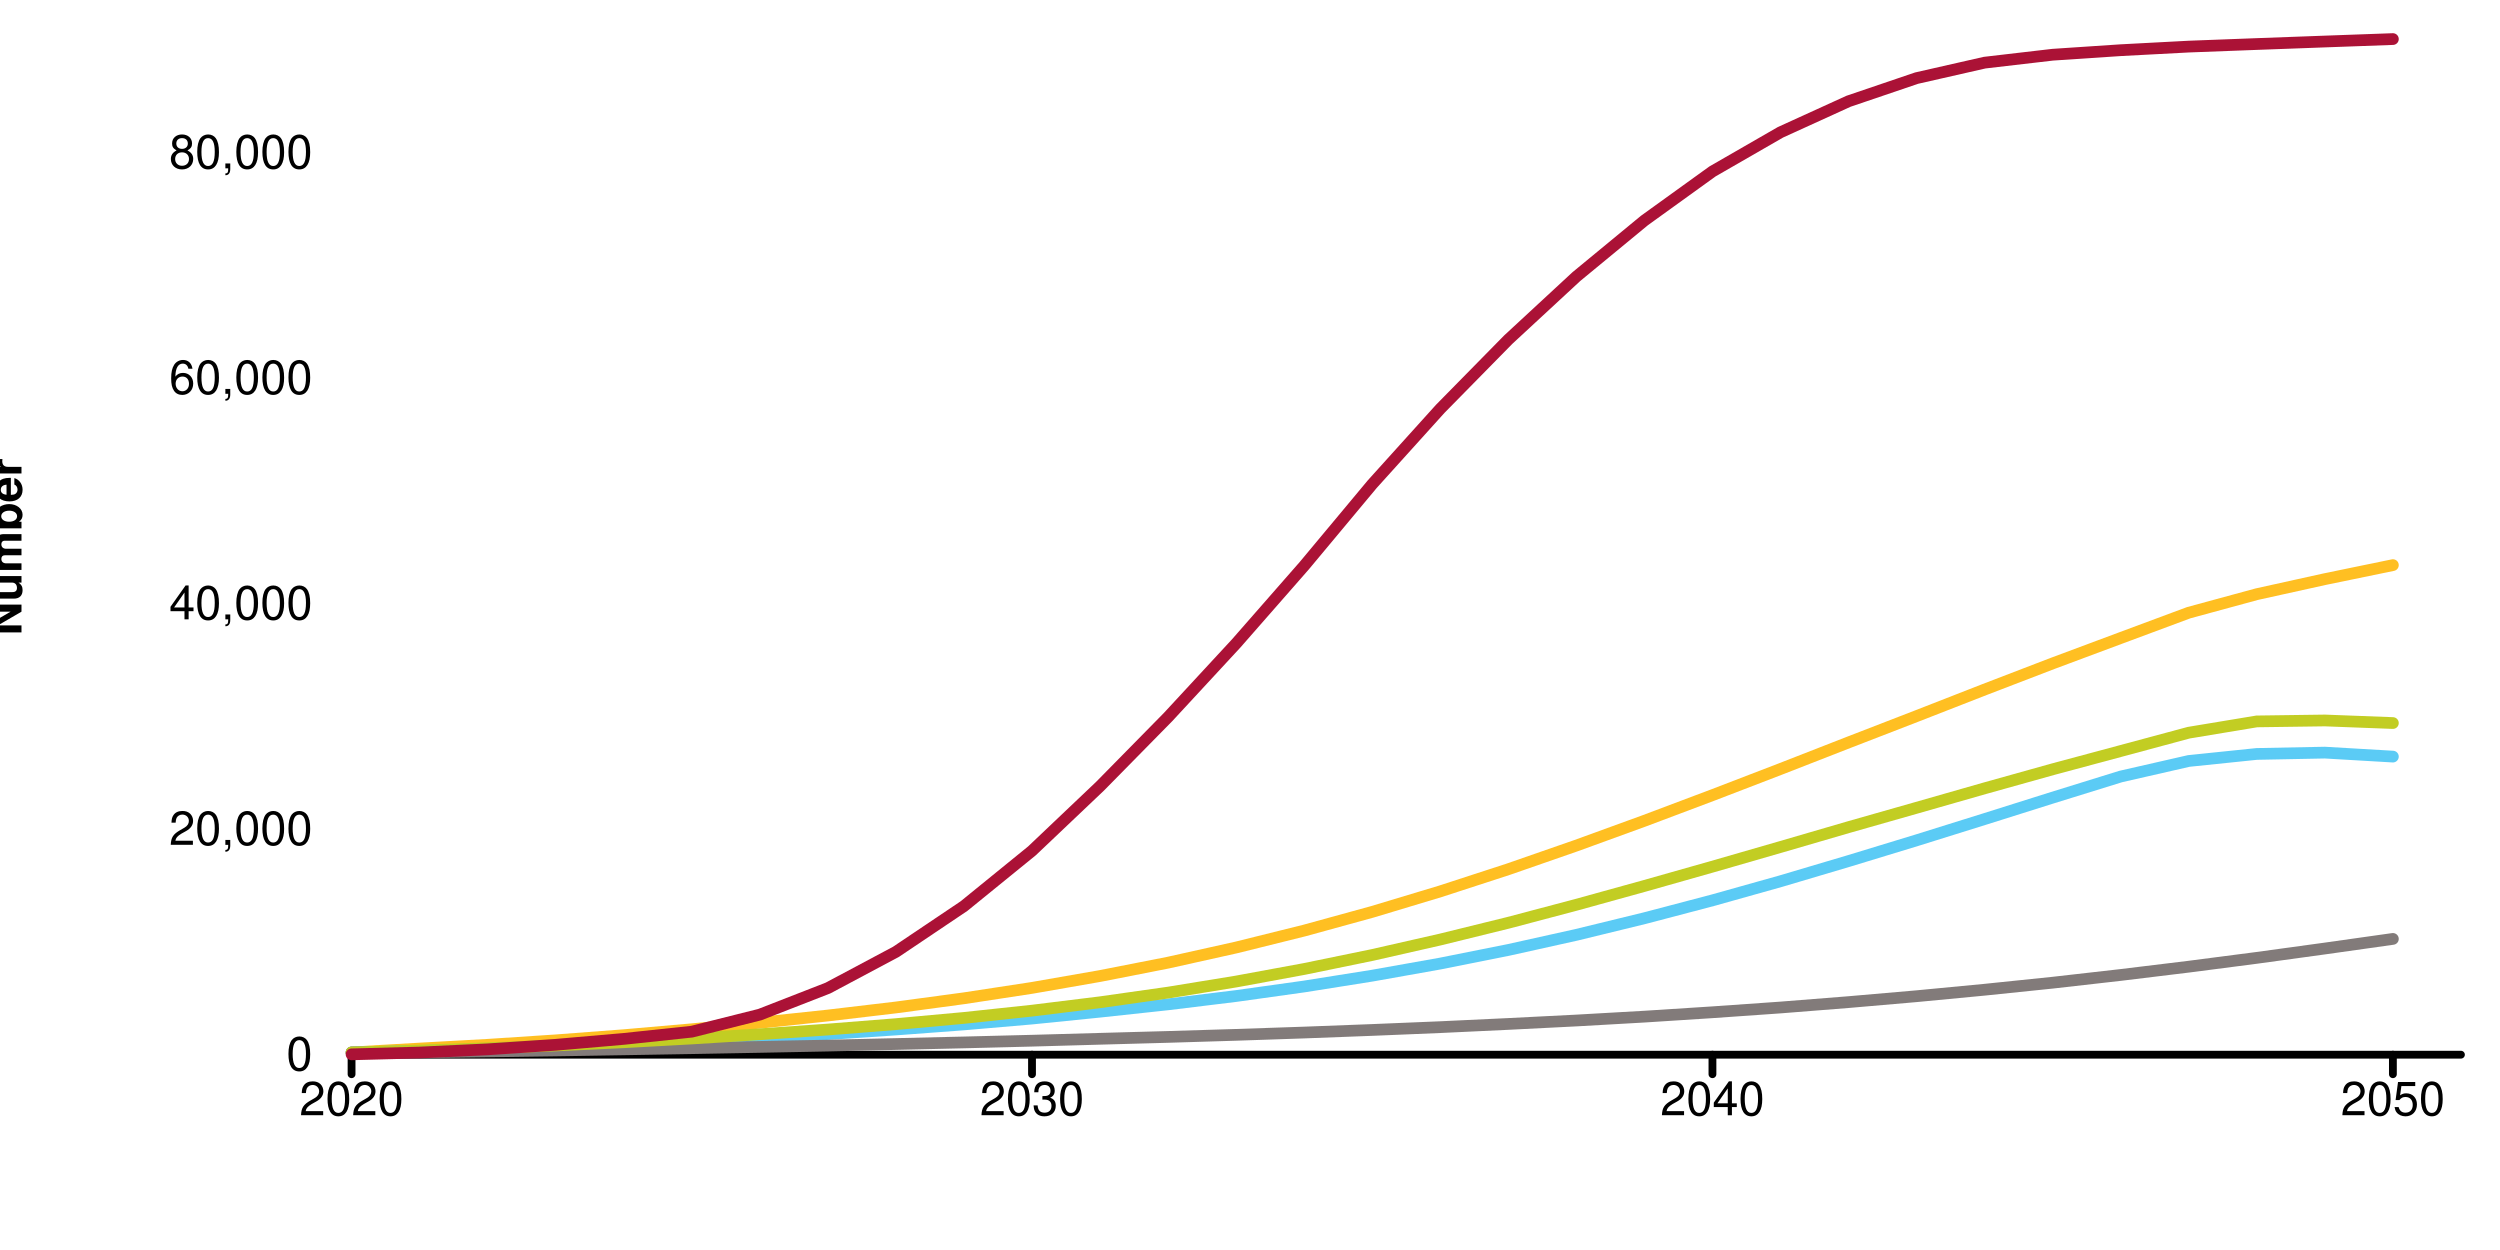
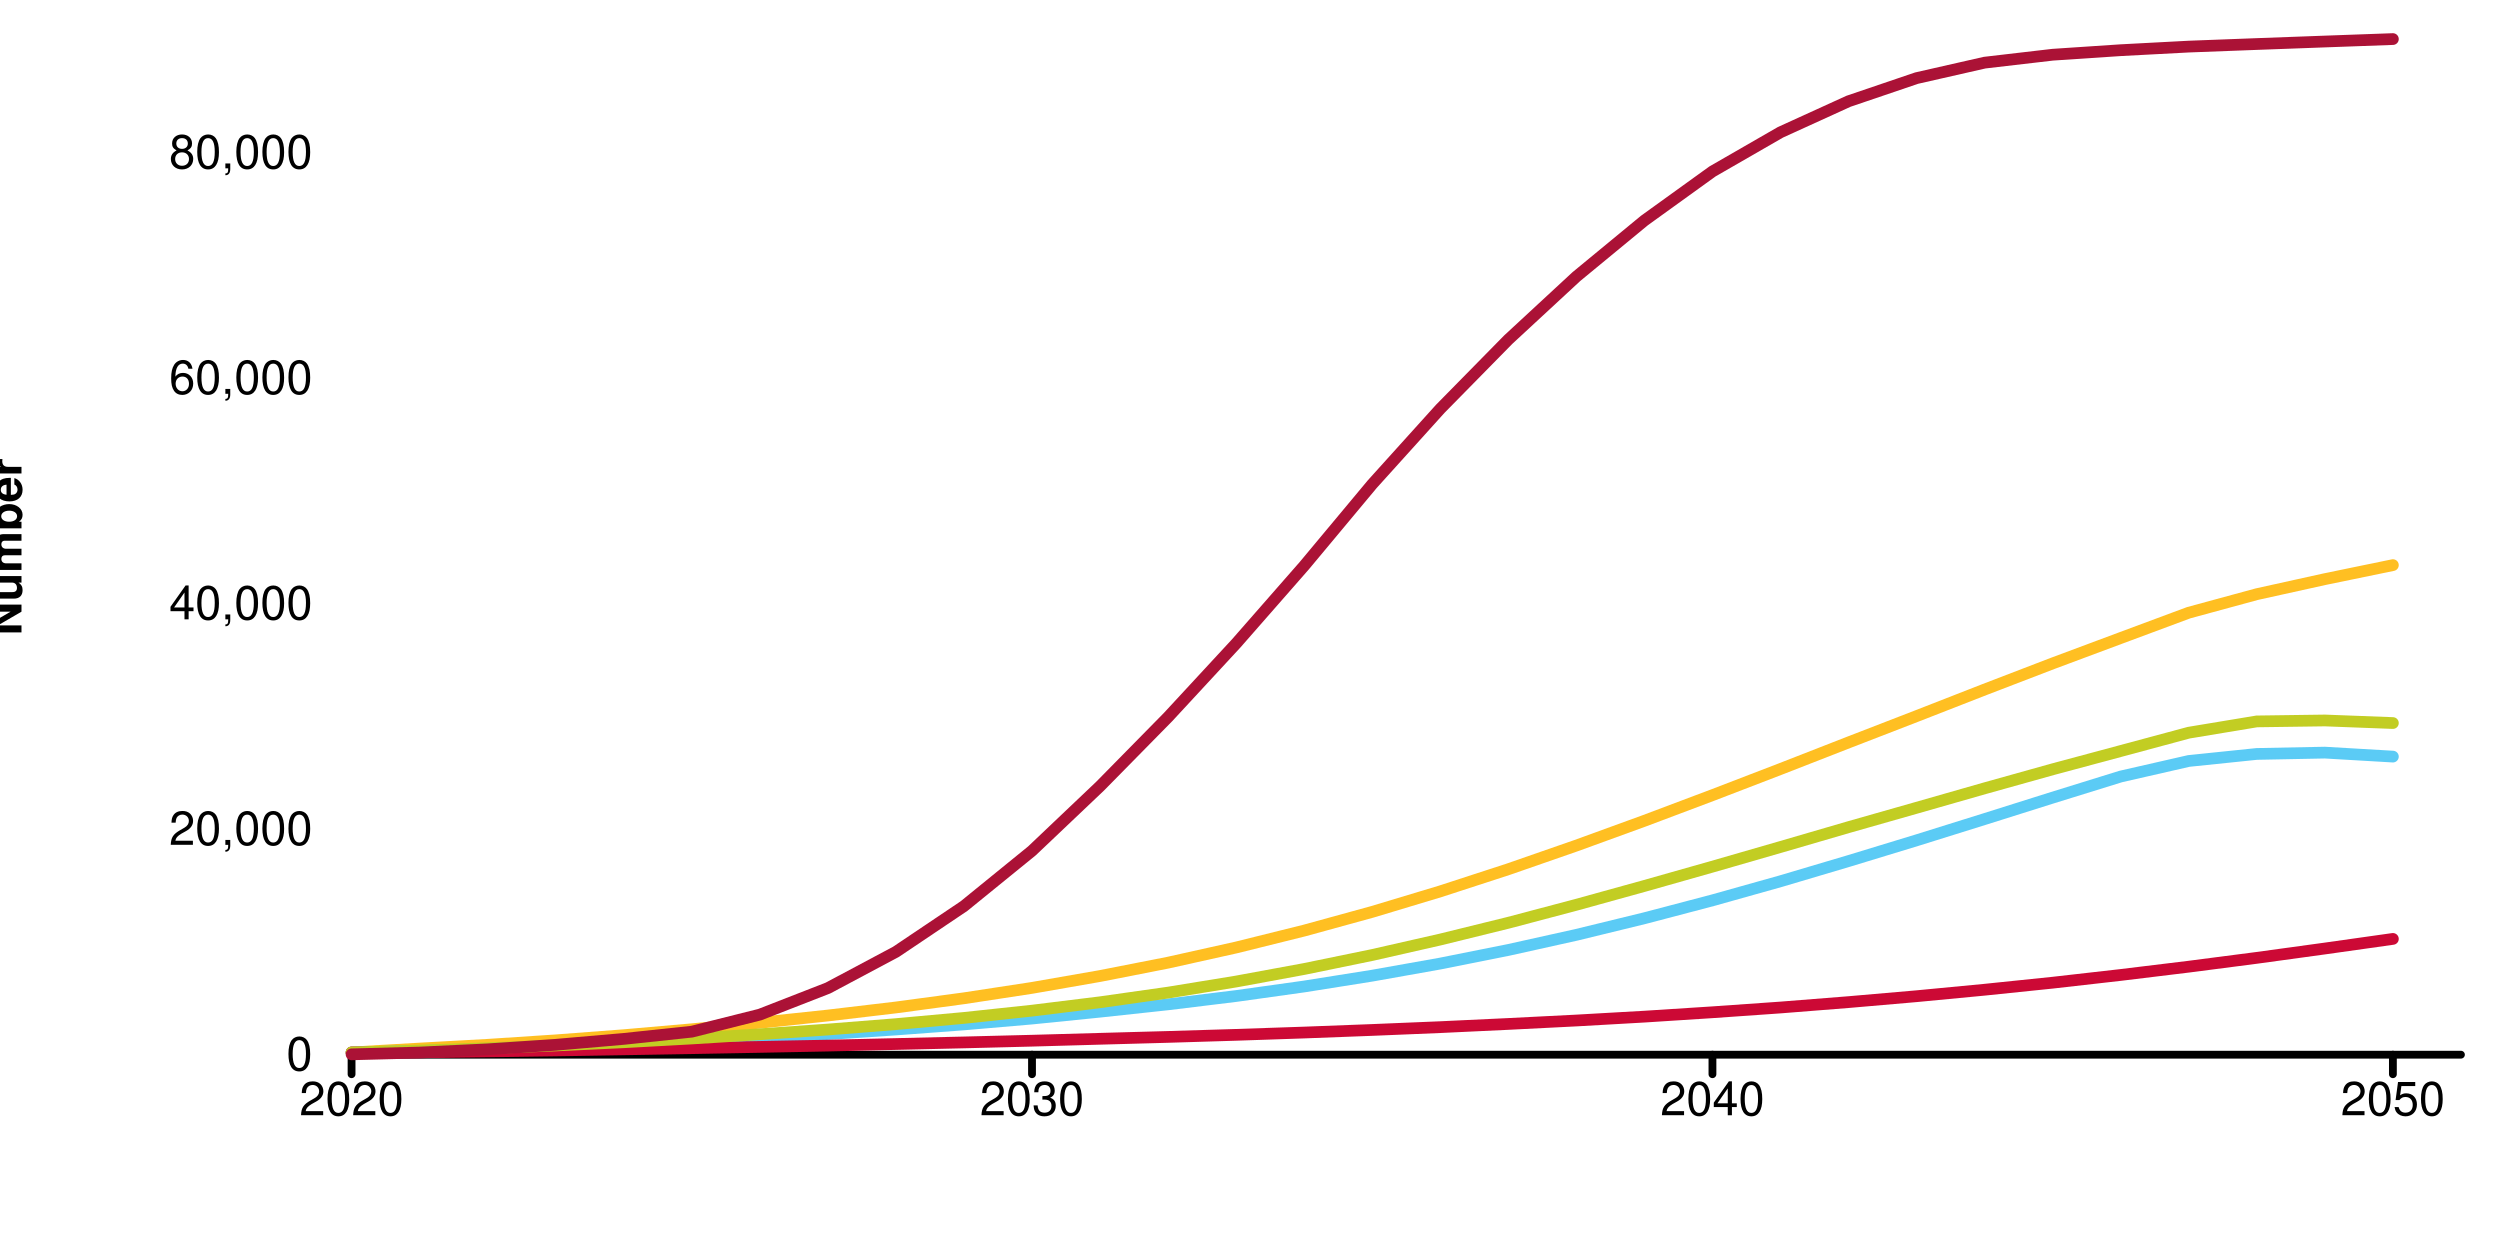
<svg xmlns="http://www.w3.org/2000/svg" width="640" height="320" viewBox="0 0 640 320" style="overflow:display" preserveAspectRatio="xMinYMin meet" overflow="visible">
  <defs>
    <style>
	.data-series path.line { fill-opacity: 0; }
	.data-series path.line.dotted { stroke-dasharray: 12 20 }
	.data-series circle { display: none; }
	.data-series:hover path.line, .data-series.on path.line { stroke-width: 5; }
	.data-series:hover circle, .data-series.on circle { display: inline; }
	.data-series circle:hover, .data-series circle.on { r: 6px!important; fill: black; }
	.grid { font-family: "Helvetica Neue",Helvetica,Arial,"Lucida Grande",sans-serif; }
	.grid line { stroke: rgb(0,0,0); stroke-width: 2; stroke-linecap: round; }
	.grid.grid-x text { text-anchor: middle; dominant-baseline: hanging; transform: translateY(10px); }
	.grid.grid-y text { text-anchor: end; dominant-baseline: middle; transform: translateX(-10px); }
	</style>
  </defs>
  <g class="grid grid-y">
    <line x1="90" y1="270" x2="630" y2="270" data-left="90" />
    <text x="90" y="270" text-anchor="end">0</text>
    <text x="90" y="212.272" text-anchor="end">20,000</text>
    <text x="90" y="154.543" text-anchor="end">40,000</text>
    <text x="90" y="96.815" text-anchor="end">60,000</text>
    <text x="90" y="39.086" text-anchor="end">80,000</text>
    <text style="text-anchor:middle;dominant-baseline:hanging;font-weight:bold;transform: translateY(140px) rotate(-90deg);">Number</text>
  </g>
  <g class="grid grid-x">
    <line class="tick" x1="90" y1="270" x2="90" y2="275" />
    <text x="90" y="270" text-anchor="middle">2020</text>
    <line class="tick" x1="264.194" y1="270" x2="264.194" y2="275" />
    <text x="264.194" y="270" text-anchor="middle">2030</text>
    <line class="tick" x1="438.387" y1="270" x2="438.387" y2="275" />
    <text x="438.387" y="270" text-anchor="middle">2040</text>
    <line class="tick" x1="612.581" y1="270" x2="612.581" y2="275" />
    <text x="612.581" y="270" text-anchor="middle">2050</text>
    <text style="text-anchor:middle;dominant-baseline:hanging;font-weight:bold;transform: translateY(140px) rotate(-90deg);" />
  </g>
  <g data-scenario="consumer-transformation" class="data-series">
    <path d="M 90.00,269.43L 107.42,268.43L 124.84,267.47L 142.26,266.33L 159.68,265.01L 177.10,263.49L 194.52,261.82L 211.94,259.97L 229.35,257.91L 246.77,255.56L 264.19,252.90L 281.61,249.86L 299.03,246.44L 316.45,242.56L 333.87,238.23L 351.29,233.44L 368.71,228.19L 386.13,222.52L 403.55,216.46L 420.97,210.12L 438.39,203.56L 455.81,196.86L 473.23,190.06L 490.65,183.32L 508.06,176.52L 525.48,169.83L 542.90,163.33L 560.32,156.85L 577.74,152.11L 595.16,148.26L 612.58,144.67" id="Consumer transformation" class="line" stroke="#FFBF22" stroke-width="3" stroke-linecap="round" />
    <circle cx="90.00" cy="269.43" data-y="197" data-x="2020" r="4" fill="#FFBF22" />
    <circle cx="107.42" cy="268.43" data-y="545" data-x="2021" r="4" fill="#FFBF22" />
    <circle cx="124.84" cy="267.47" data-y="876" data-x="2022" r="4" fill="#FFBF22" />
    <circle cx="142.26" cy="266.33" data-y="1270" data-x="2023" r="4" fill="#FFBF22" />
    <circle cx="159.68" cy="265.01" data-y="1730" data-x="2024" r="4" fill="#FFBF22" />
    <circle cx="177.10" cy="263.49" data-y="2257" data-x="2025" r="4" fill="#FFBF22" />
    <circle cx="194.52" cy="261.82" data-y="2833" data-x="2026" r="4" fill="#FFBF22" />
    <circle cx="211.94" cy="259.97" data-y="3476" data-x="2027" r="4" fill="#FFBF22" />
    <circle cx="229.35" cy="257.91" data-y="4189" data-x="2028" r="4" fill="#FFBF22" />
    <circle cx="246.77" cy="255.56" data-y="5004" data-x="2029" r="4" fill="#FFBF22" />
    <circle cx="264.19" cy="252.90" data-y="5926" data-x="2030" r="4" fill="#FFBF22" />
    <circle cx="281.61" cy="249.86" data-y="6977" data-x="2031" r="4" fill="#FFBF22" />
    <circle cx="299.03" cy="246.44" data-y="8162" data-x="2032" r="4" fill="#FFBF22" />
    <circle cx="316.45" cy="242.56" data-y="9507" data-x="2033" r="4" fill="#FFBF22" />
    <circle cx="333.87" cy="238.23" data-y="11005" data-x="2034" r="4" fill="#FFBF22" />
    <circle cx="351.29" cy="233.44" data-y="12666" data-x="2035" r="4" fill="#FFBF22" />
    <circle cx="368.71" cy="228.19" data-y="14486" data-x="2036" r="4" fill="#FFBF22" />
    <circle cx="386.13" cy="222.52" data-y="16448" data-x="2037" r="4" fill="#FFBF22" />
    <circle cx="403.55" cy="216.46" data-y="18549" data-x="2038" r="4" fill="#FFBF22" />
    <circle cx="420.97" cy="210.12" data-y="20747" data-x="2039" r="4" fill="#FFBF22" />
    <circle cx="438.39" cy="203.56" data-y="23018" data-x="2040" r="4" fill="#FFBF22" />
    <circle cx="455.81" cy="196.86" data-y="25340" data-x="2041" r="4" fill="#FFBF22" />
    <circle cx="473.23" cy="190.06" data-y="27694" data-x="2042" r="4" fill="#FFBF22" />
    <circle cx="490.65" cy="183.32" data-y="30030" data-x="2043" r="4" fill="#FFBF22" />
    <circle cx="508.06" cy="176.52" data-y="32386" data-x="2044" r="4" fill="#FFBF22" />
    <circle cx="525.48" cy="169.83" data-y="34704" data-x="2045" r="4" fill="#FFBF22" />
    <circle cx="542.90" cy="163.33" data-y="36956" data-x="2046" r="4" fill="#FFBF22" />
    <circle cx="560.32" cy="156.85" data-y="39201" data-x="2047" r="4" fill="#FFBF22" />
    <circle cx="577.74" cy="152.11" data-y="40844" data-x="2048" r="4" fill="#FFBF22" />
    <circle cx="595.16" cy="148.26" data-y="42176" data-x="2049" r="4" fill="#FFBF22" />
    <circle cx="612.58" cy="144.67" data-y="43422" data-x="2050" r="4" fill="#FFBF22" />
  </g>
  <g data-scenario="system-transformation" class="data-series">
    <path d="M 90.00,269.43L 107.42,269.05L 124.84,268.59L 142.26,268.02L 159.68,267.37L 177.10,266.61L 194.52,265.74L 211.94,264.72L 229.35,263.55L 246.77,262.25L 264.19,260.75L 281.61,258.99L 299.03,257.11L 316.45,254.98L 333.87,252.54L 351.29,249.77L 368.71,246.67L 386.13,243.19L 403.55,239.32L 420.97,235.07L 438.39,230.49L 455.81,225.60L 473.23,220.43L 490.65,215.12L 508.06,209.68L 525.48,204.19L 542.90,198.79L 560.32,194.81L 577.74,193.01L 595.16,192.67L 612.58,193.69" id="System transformation" class="line" stroke="#5BCBF5" stroke-width="3" stroke-linecap="round" />
    <circle cx="90.00" cy="269.43" data-y="197" data-x="2020" r="4" fill="#5BCBF5" />
    <circle cx="107.42" cy="269.05" data-y="330" data-x="2021" r="4" fill="#5BCBF5" />
    <circle cx="124.84" cy="268.59" data-y="487" data-x="2022" r="4" fill="#5BCBF5" />
    <circle cx="142.26" cy="268.02" data-y="685" data-x="2023" r="4" fill="#5BCBF5" />
    <circle cx="159.68" cy="267.37" data-y="910" data-x="2024" r="4" fill="#5BCBF5" />
    <circle cx="177.10" cy="266.61" data-y="1173" data-x="2025" r="4" fill="#5BCBF5" />
    <circle cx="194.52" cy="265.74" data-y="1476" data-x="2026" r="4" fill="#5BCBF5" />
    <circle cx="211.94" cy="264.72" data-y="1828" data-x="2027" r="4" fill="#5BCBF5" />
    <circle cx="229.35" cy="263.55" data-y="2233" data-x="2028" r="4" fill="#5BCBF5" />
    <circle cx="246.77" cy="262.25" data-y="2686" data-x="2029" r="4" fill="#5BCBF5" />
    <circle cx="264.19" cy="260.75" data-y="3204" data-x="2030" r="4" fill="#5BCBF5" />
    <circle cx="281.61" cy="258.99" data-y="3816" data-x="2031" r="4" fill="#5BCBF5" />
    <circle cx="299.03" cy="257.11" data-y="4467" data-x="2032" r="4" fill="#5BCBF5" />
    <circle cx="316.45" cy="254.98" data-y="5204" data-x="2033" r="4" fill="#5BCBF5" />
    <circle cx="333.87" cy="252.54" data-y="6049" data-x="2034" r="4" fill="#5BCBF5" />
    <circle cx="351.29" cy="249.77" data-y="7007" data-x="2035" r="4" fill="#5BCBF5" />
    <circle cx="368.71" cy="246.67" data-y="8083" data-x="2036" r="4" fill="#5BCBF5" />
    <circle cx="386.13" cy="243.19" data-y="9289" data-x="2037" r="4" fill="#5BCBF5" />
    <circle cx="403.55" cy="239.32" data-y="10629" data-x="2038" r="4" fill="#5BCBF5" />
    <circle cx="420.97" cy="235.07" data-y="12102" data-x="2039" r="4" fill="#5BCBF5" />
    <circle cx="438.39" cy="230.49" data-y="13688" data-x="2040" r="4" fill="#5BCBF5" />
    <circle cx="455.81" cy="225.60" data-y="15384" data-x="2041" r="4" fill="#5BCBF5" />
    <circle cx="473.23" cy="220.43" data-y="17172" data-x="2042" r="4" fill="#5BCBF5" />
    <circle cx="490.65" cy="215.12" data-y="19014" data-x="2043" r="4" fill="#5BCBF5" />
    <circle cx="508.06" cy="209.68" data-y="20898" data-x="2044" r="4" fill="#5BCBF5" />
    <circle cx="525.48" cy="204.19" data-y="22801" data-x="2045" r="4" fill="#5BCBF5" />
    <circle cx="542.90" cy="198.79" data-y="24672" data-x="2046" r="4" fill="#5BCBF5" />
    <circle cx="560.32" cy="194.81" data-y="26051" data-x="2047" r="4" fill="#5BCBF5" />
    <circle cx="577.74" cy="193.01" data-y="26672" data-x="2048" r="4" fill="#5BCBF5" />
    <circle cx="595.16" cy="192.67" data-y="26791" data-x="2049" r="4" fill="#5BCBF5" />
    <circle cx="612.58" cy="193.69" data-y="26438" data-x="2050" r="4" fill="#5BCBF5" />
  </g>
  <g data-scenario="steady-progression" class="data-series">
-     <path d="M 90.00,269.43L 107.42,269.39L 124.84,269.16L 142.26,268.92L 159.68,268.63L 177.10,268.33L 194.52,268.01L 211.94,267.67L 229.35,267.27L 246.77,266.86L 264.19,266.42L 281.61,265.93L 299.03,265.45L 316.45,264.92L 333.87,264.33L 351.29,263.67L 368.71,262.95L 386.13,262.13L 403.55,261.25L 420.97,260.26L 438.39,259.14L 455.81,257.92L 473.23,256.54L 490.65,255.03L 508.06,253.37L 525.48,251.57L 542.90,249.59L 560.32,247.47L 577.74,245.21L 595.16,242.82L 612.58,240.36" id="Steady progression" class="line" stroke="#827B7A" stroke-width="3" stroke-linecap="round" />
-     <circle cx="90.00" cy="269.43" data-y="197" data-x="2020" r="4" fill="#827B7A" />
-     <circle cx="107.42" cy="269.39" data-y="213" data-x="2021" r="4" fill="#827B7A" />
-     <circle cx="124.84" cy="269.16" data-y="290" data-x="2022" r="4" fill="#827B7A" />
-     <circle cx="142.26" cy="268.92" data-y="375" data-x="2023" r="4" fill="#827B7A" />
-     <circle cx="159.68" cy="268.63" data-y="476" data-x="2024" r="4" fill="#827B7A" />
-     <circle cx="177.10" cy="268.33" data-y="577" data-x="2025" r="4" fill="#827B7A" />
-     <circle cx="194.52" cy="268.01" data-y="690" data-x="2026" r="4" fill="#827B7A" />
-     <circle cx="211.94" cy="267.67" data-y="808" data-x="2027" r="4" fill="#827B7A" />
-     <circle cx="229.35" cy="267.27" data-y="946" data-x="2028" r="4" fill="#827B7A" />
-     <circle cx="246.77" cy="266.86" data-y="1088" data-x="2029" r="4" fill="#827B7A" />
-     <circle cx="264.19" cy="266.42" data-y="1240" data-x="2030" r="4" fill="#827B7A" />
-     <circle cx="281.61" cy="265.93" data-y="1410" data-x="2031" r="4" fill="#827B7A" />
-     <circle cx="299.03" cy="265.45" data-y="1578" data-x="2032" r="4" fill="#827B7A" />
-     <circle cx="316.45" cy="264.92" data-y="1759" data-x="2033" r="4" fill="#827B7A" />
-     <circle cx="333.87" cy="264.33" data-y="1966" data-x="2034" r="4" fill="#827B7A" />
-     <circle cx="351.29" cy="263.67" data-y="2192" data-x="2035" r="4" fill="#827B7A" />
-     <circle cx="368.71" cy="262.95" data-y="2441" data-x="2036" r="4" fill="#827B7A" />
-     <circle cx="386.13" cy="262.13" data-y="2725" data-x="2037" r="4" fill="#827B7A" />
-     <circle cx="403.55" cy="261.25" data-y="3033" data-x="2038" r="4" fill="#827B7A" />
-     <circle cx="420.97" cy="260.26" data-y="3374" data-x="2039" r="4" fill="#827B7A" />
-     <circle cx="438.39" cy="259.14" data-y="3763" data-x="2040" r="4" fill="#827B7A" />
-     <circle cx="455.81" cy="257.92" data-y="4186" data-x="2041" r="4" fill="#827B7A" />
-     <circle cx="473.23" cy="256.54" data-y="4662" data-x="2042" r="4" fill="#827B7A" />
-     <circle cx="490.65" cy="255.03" data-y="5188" data-x="2043" r="4" fill="#827B7A" />
-     <circle cx="508.06" cy="253.37" data-y="5760" data-x="2044" r="4" fill="#827B7A" />
-     <circle cx="525.48" cy="251.57" data-y="6386" data-x="2045" r="4" fill="#827B7A" />
-     <circle cx="542.90" cy="249.59" data-y="7071" data-x="2046" r="4" fill="#827B7A" />
-     <circle cx="560.32" cy="247.47" data-y="7807" data-x="2047" r="4" fill="#827B7A" />
-     <circle cx="577.74" cy="245.21" data-y="8588" data-x="2048" r="4" fill="#827B7A" />
-     <circle cx="595.16" cy="242.82" data-y="9415" data-x="2049" r="4" fill="#827B7A" />
-     <circle cx="612.58" cy="240.36" data-y="10270" data-x="2050" r="4" fill="#827B7A" />
+     <path d="M 90.00,269.43L 107.42,269.39L 124.84,269.16L 142.26,268.92L 159.68,268.63L 177.10,268.33L 194.52,268.01L 211.94,267.67L 229.35,267.27L 246.77,266.86L 264.19,266.42L 281.61,265.93L 299.03,265.45L 316.45,264.92L 333.87,264.33L 351.29,263.67L 368.71,262.95L 386.13,262.13L 403.55,261.25L 420.97,260.26L 438.39,259.14L 455.81,257.92L 473.23,256.54L 490.65,255.03L 508.06,253.37L 525.48,251.57L 542.90,249.59L 560.32,247.47L 577.74,245.21L 595.16,242.82L 612.58,240.36" id="Steady progression" class="line" stroke="#cc0935" stroke-width="3" stroke-linecap="round" />
+     <circle cx="90.00" cy="269.43" data-y="197" data-x="2020" r="4" fill="#cc0935" />
+     <circle cx="107.42" cy="269.39" data-y="213" data-x="2021" r="4" fill="#cc0935" />
+     <circle cx="124.84" cy="269.16" data-y="290" data-x="2022" r="4" fill="#cc0935" />
+     <circle cx="142.26" cy="268.92" data-y="375" data-x="2023" r="4" fill="#cc0935" />
+     <circle cx="159.68" cy="268.63" data-y="476" data-x="2024" r="4" fill="#cc0935" />
+     <circle cx="177.10" cy="268.33" data-y="577" data-x="2025" r="4" fill="#cc0935" />
+     <circle cx="194.52" cy="268.01" data-y="690" data-x="2026" r="4" fill="#cc0935" />
+     <circle cx="211.94" cy="267.67" data-y="808" data-x="2027" r="4" fill="#cc0935" />
+     <circle cx="229.35" cy="267.27" data-y="946" data-x="2028" r="4" fill="#cc0935" />
+     <circle cx="246.77" cy="266.86" data-y="1088" data-x="2029" r="4" fill="#cc0935" />
+     <circle cx="264.19" cy="266.42" data-y="1240" data-x="2030" r="4" fill="#cc0935" />
+     <circle cx="281.61" cy="265.93" data-y="1410" data-x="2031" r="4" fill="#cc0935" />
+     <circle cx="299.03" cy="265.45" data-y="1578" data-x="2032" r="4" fill="#cc0935" />
+     <circle cx="316.45" cy="264.92" data-y="1759" data-x="2033" r="4" fill="#cc0935" />
+     <circle cx="333.87" cy="264.33" data-y="1966" data-x="2034" r="4" fill="#cc0935" />
+     <circle cx="351.29" cy="263.67" data-y="2192" data-x="2035" r="4" fill="#cc0935" />
+     <circle cx="368.71" cy="262.95" data-y="2441" data-x="2036" r="4" fill="#cc0935" />
+     <circle cx="386.13" cy="262.13" data-y="2725" data-x="2037" r="4" fill="#cc0935" />
+     <circle cx="403.55" cy="261.25" data-y="3033" data-x="2038" r="4" fill="#cc0935" />
+     <circle cx="420.97" cy="260.26" data-y="3374" data-x="2039" r="4" fill="#cc0935" />
+     <circle cx="438.39" cy="259.14" data-y="3763" data-x="2040" r="4" fill="#cc0935" />
+     <circle cx="455.81" cy="257.92" data-y="4186" data-x="2041" r="4" fill="#cc0935" />
+     <circle cx="473.23" cy="256.54" data-y="4662" data-x="2042" r="4" fill="#cc0935" />
+     <circle cx="490.65" cy="255.03" data-y="5188" data-x="2043" r="4" fill="#cc0935" />
+     <circle cx="508.06" cy="253.37" data-y="5760" data-x="2044" r="4" fill="#cc0935" />
+     <circle cx="525.48" cy="251.57" data-y="6386" data-x="2045" r="4" fill="#cc0935" />
+     <circle cx="542.90" cy="249.59" data-y="7071" data-x="2046" r="4" fill="#cc0935" />
+     <circle cx="560.32" cy="247.47" data-y="7807" data-x="2047" r="4" fill="#cc0935" />
+     <circle cx="577.74" cy="245.21" data-y="8588" data-x="2048" r="4" fill="#cc0935" />
+     <circle cx="595.16" cy="242.82" data-y="9415" data-x="2049" r="4" fill="#cc0935" />
+     <circle cx="612.58" cy="240.36" data-y="10270" data-x="2050" r="4" fill="#cc0935" />
  </g>
  <g data-scenario="leading-the-way" class="data-series">
    <path d="M 90.00,269.43L 107.42,268.94L 124.84,268.34L 142.26,267.64L 159.68,266.81L 177.10,265.85L 194.52,264.77L 211.94,263.56L 229.35,262.18L 246.77,260.59L 264.19,258.73L 281.61,256.58L 299.03,254.11L 316.45,251.27L 333.87,248.06L 351.29,244.48L 368.71,240.52L 386.13,236.23L 403.55,231.62L 420.97,226.80L 438.39,221.86L 455.81,216.83L 473.23,211.75L 490.65,206.79L 508.06,201.81L 525.48,196.94L 542.90,192.26L 560.32,187.57L 577.74,184.68L 595.16,184.44L 612.58,185.10" id="Leading the way" class="line" stroke="#C2CD23" stroke-width="3" stroke-linecap="round" />
    <circle cx="90.00" cy="269.43" data-y="197" data-x="2020" r="4" fill="#C2CD23" />
    <circle cx="107.42" cy="268.94" data-y="368" data-x="2021" r="4" fill="#C2CD23" />
    <circle cx="124.84" cy="268.34" data-y="576" data-x="2022" r="4" fill="#C2CD23" />
    <circle cx="142.26" cy="267.64" data-y="817" data-x="2023" r="4" fill="#C2CD23" />
    <circle cx="159.68" cy="266.81" data-y="1106" data-x="2024" r="4" fill="#C2CD23" />
    <circle cx="177.10" cy="265.85" data-y="1439" data-x="2025" r="4" fill="#C2CD23" />
    <circle cx="194.52" cy="264.77" data-y="1813" data-x="2026" r="4" fill="#C2CD23" />
    <circle cx="211.94" cy="263.56" data-y="2231" data-x="2027" r="4" fill="#C2CD23" />
    <circle cx="229.35" cy="262.18" data-y="2709" data-x="2028" r="4" fill="#C2CD23" />
    <circle cx="246.77" cy="260.59" data-y="3260" data-x="2029" r="4" fill="#C2CD23" />
    <circle cx="264.19" cy="258.73" data-y="3905" data-x="2030" r="4" fill="#C2CD23" />
    <circle cx="281.61" cy="256.58" data-y="4648" data-x="2031" r="4" fill="#C2CD23" />
    <circle cx="299.03" cy="254.11" data-y="5504" data-x="2032" r="4" fill="#C2CD23" />
    <circle cx="316.45" cy="251.27" data-y="6488" data-x="2033" r="4" fill="#C2CD23" />
    <circle cx="333.87" cy="248.06" data-y="7600" data-x="2034" r="4" fill="#C2CD23" />
    <circle cx="351.29" cy="244.48" data-y="8842" data-x="2035" r="4" fill="#C2CD23" />
    <circle cx="368.71" cy="240.52" data-y="10213" data-x="2036" r="4" fill="#C2CD23" />
    <circle cx="386.13" cy="236.23" data-y="11701" data-x="2037" r="4" fill="#C2CD23" />
    <circle cx="403.55" cy="231.62" data-y="13298" data-x="2038" r="4" fill="#C2CD23" />
    <circle cx="420.97" cy="226.80" data-y="14967" data-x="2039" r="4" fill="#C2CD23" />
    <circle cx="438.39" cy="221.86" data-y="16678" data-x="2040" r="4" fill="#C2CD23" />
    <circle cx="455.81" cy="216.83" data-y="18422" data-x="2041" r="4" fill="#C2CD23" />
    <circle cx="473.23" cy="211.75" data-y="20180" data-x="2042" r="4" fill="#C2CD23" />
    <circle cx="490.65" cy="206.79" data-y="21899" data-x="2043" r="4" fill="#C2CD23" />
    <circle cx="508.06" cy="201.81" data-y="23623" data-x="2044" r="4" fill="#C2CD23" />
    <circle cx="525.48" cy="196.94" data-y="25311" data-x="2045" r="4" fill="#C2CD23" />
    <circle cx="542.90" cy="192.26" data-y="26933" data-x="2046" r="4" fill="#C2CD23" />
    <circle cx="560.32" cy="187.57" data-y="28559" data-x="2047" r="4" fill="#C2CD23" />
    <circle cx="577.74" cy="184.68" data-y="29559" data-x="2048" r="4" fill="#C2CD23" />
    <circle cx="595.16" cy="184.44" data-y="29643" data-x="2049" r="4" fill="#C2CD23" />
    <circle cx="612.58" cy="185.10" data-y="29413" data-x="2050" r="4" fill="#C2CD23" />
  </g>
  <g data-scenario="planning-scenario" class="data-series">
    <path d="M 90.00,269.91L 107.42,269.45L 124.84,268.63L 142.26,267.47L 159.68,265.96L 177.10,264.11L 194.52,259.74L 211.94,252.95L 229.35,243.68L 246.77,231.97L 264.19,217.81L 281.61,201.27L 299.03,183.56L 316.45,164.73L 333.87,144.84L 351.29,123.95L 368.71,104.65L 386.13,86.93L 403.55,70.81L 420.97,56.45L 438.39,43.89L 455.81,33.86L 473.23,25.92L 490.65,20.00L 508.06,16.04L 525.48,14.01L 542.90,12.85L 560.32,11.93L 577.74,11.27L 595.16,10.63L 612.58,10.00" id="NPg Planning Scenario" class="line" stroke="#ab1236" stroke-width="3" stroke-linecap="round" />
    <circle cx="90.00" cy="269.91" data-y="32" data-x="2020" r="4" fill="#ab1236" />
    <circle cx="107.42" cy="269.45" data-y="189" data-x="2021" r="4" fill="#ab1236" />
    <circle cx="124.84" cy="268.63" data-y="475" data-x="2022" r="4" fill="#ab1236" />
    <circle cx="142.26" cy="267.47" data-y="875" data-x="2023" r="4" fill="#ab1236" />
    <circle cx="159.68" cy="265.96" data-y="1398" data-x="2024" r="4" fill="#ab1236" />
    <circle cx="177.10" cy="264.11" data-y="2041" data-x="2025" r="4" fill="#ab1236" />
    <circle cx="194.52" cy="259.74" data-y="3553" data-x="2026" r="4" fill="#ab1236" />
    <circle cx="211.94" cy="252.95" data-y="5907" data-x="2027" r="4" fill="#ab1236" />
    <circle cx="229.35" cy="243.68" data-y="9118" data-x="2028" r="4" fill="#ab1236" />
    <circle cx="246.77" cy="231.97" data-y="13177" data-x="2029" r="4" fill="#ab1236" />
    <circle cx="264.19" cy="217.81" data-y="18082" data-x="2030" r="4" fill="#ab1236" />
    <circle cx="281.61" cy="201.27" data-y="23811" data-x="2031" r="4" fill="#ab1236" />
    <circle cx="299.03" cy="183.56" data-y="29946" data-x="2032" r="4" fill="#ab1236" />
    <circle cx="316.45" cy="164.73" data-y="36471" data-x="2033" r="4" fill="#ab1236" />
    <circle cx="333.87" cy="144.84" data-y="43360" data-x="2034" r="4" fill="#ab1236" />
    <circle cx="351.29" cy="123.95" data-y="50598" data-x="2035" r="4" fill="#ab1236" />
    <circle cx="368.71" cy="104.65" data-y="57286" data-x="2036" r="4" fill="#ab1236" />
    <circle cx="386.13" cy="86.93" data-y="63424" data-x="2037" r="4" fill="#ab1236" />
    <circle cx="403.55" cy="70.81" data-y="69010" data-x="2038" r="4" fill="#ab1236" />
    <circle cx="420.97" cy="56.45" data-y="73984" data-x="2039" r="4" fill="#ab1236" />
    <circle cx="438.39" cy="43.89" data-y="78337" data-x="2040" r="4" fill="#ab1236" />
    <circle cx="455.81" cy="33.86" data-y="81809" data-x="2041" r="4" fill="#ab1236" />
    <circle cx="473.23" cy="25.92" data-y="84562" data-x="2042" r="4" fill="#ab1236" />
    <circle cx="490.65" cy="20.00" data-y="86611" data-x="2043" r="4" fill="#ab1236" />
    <circle cx="508.06" cy="16.04" data-y="87985" data-x="2044" r="4" fill="#ab1236" />
    <circle cx="525.48" cy="14.01" data-y="88688" data-x="2045" r="4" fill="#ab1236" />
    <circle cx="542.90" cy="12.85" data-y="89089" data-x="2046" r="4" fill="#ab1236" />
    <circle cx="560.32" cy="11.93" data-y="89407" data-x="2047" r="4" fill="#ab1236" />
    <circle cx="577.74" cy="11.27" data-y="89638" data-x="2048" r="4" fill="#ab1236" />
    <circle cx="595.16" cy="10.63" data-y="89860" data-x="2049" r="4" fill="#ab1236" />
    <circle cx="612.58" cy="10.00" data-y="90077" data-x="2050" r="4" fill="#ab1236" />
  </g>
</svg>
